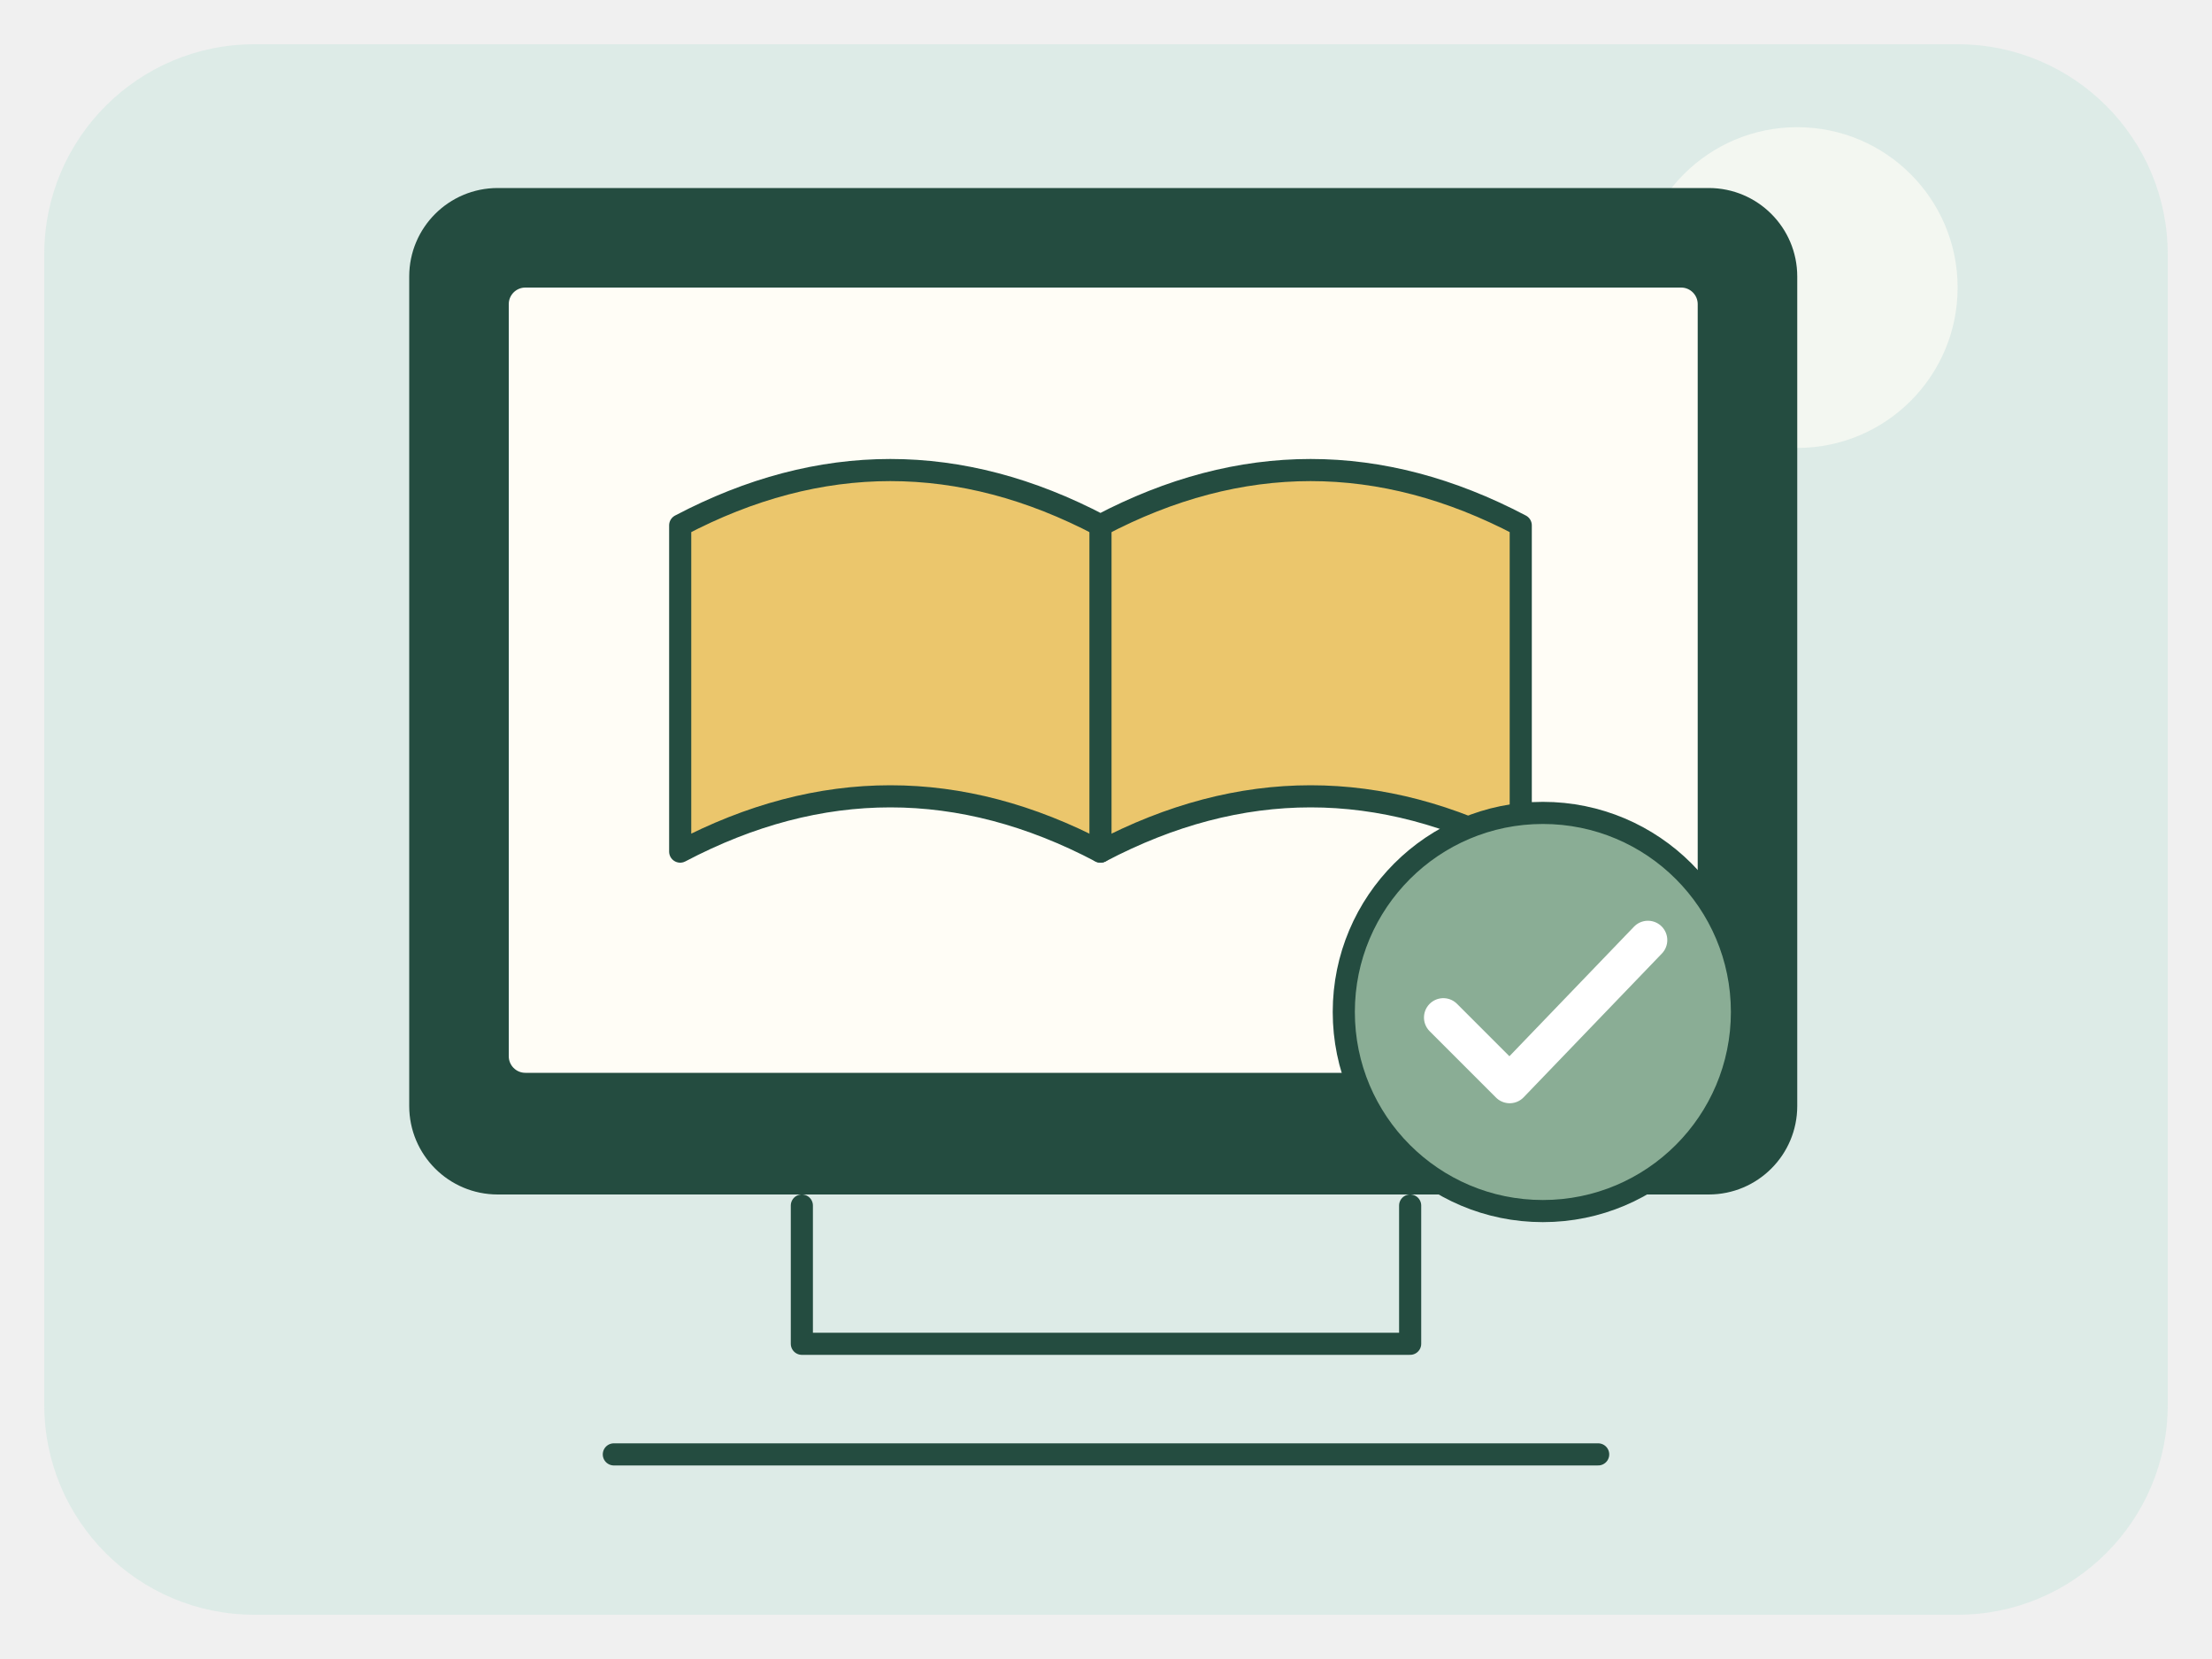
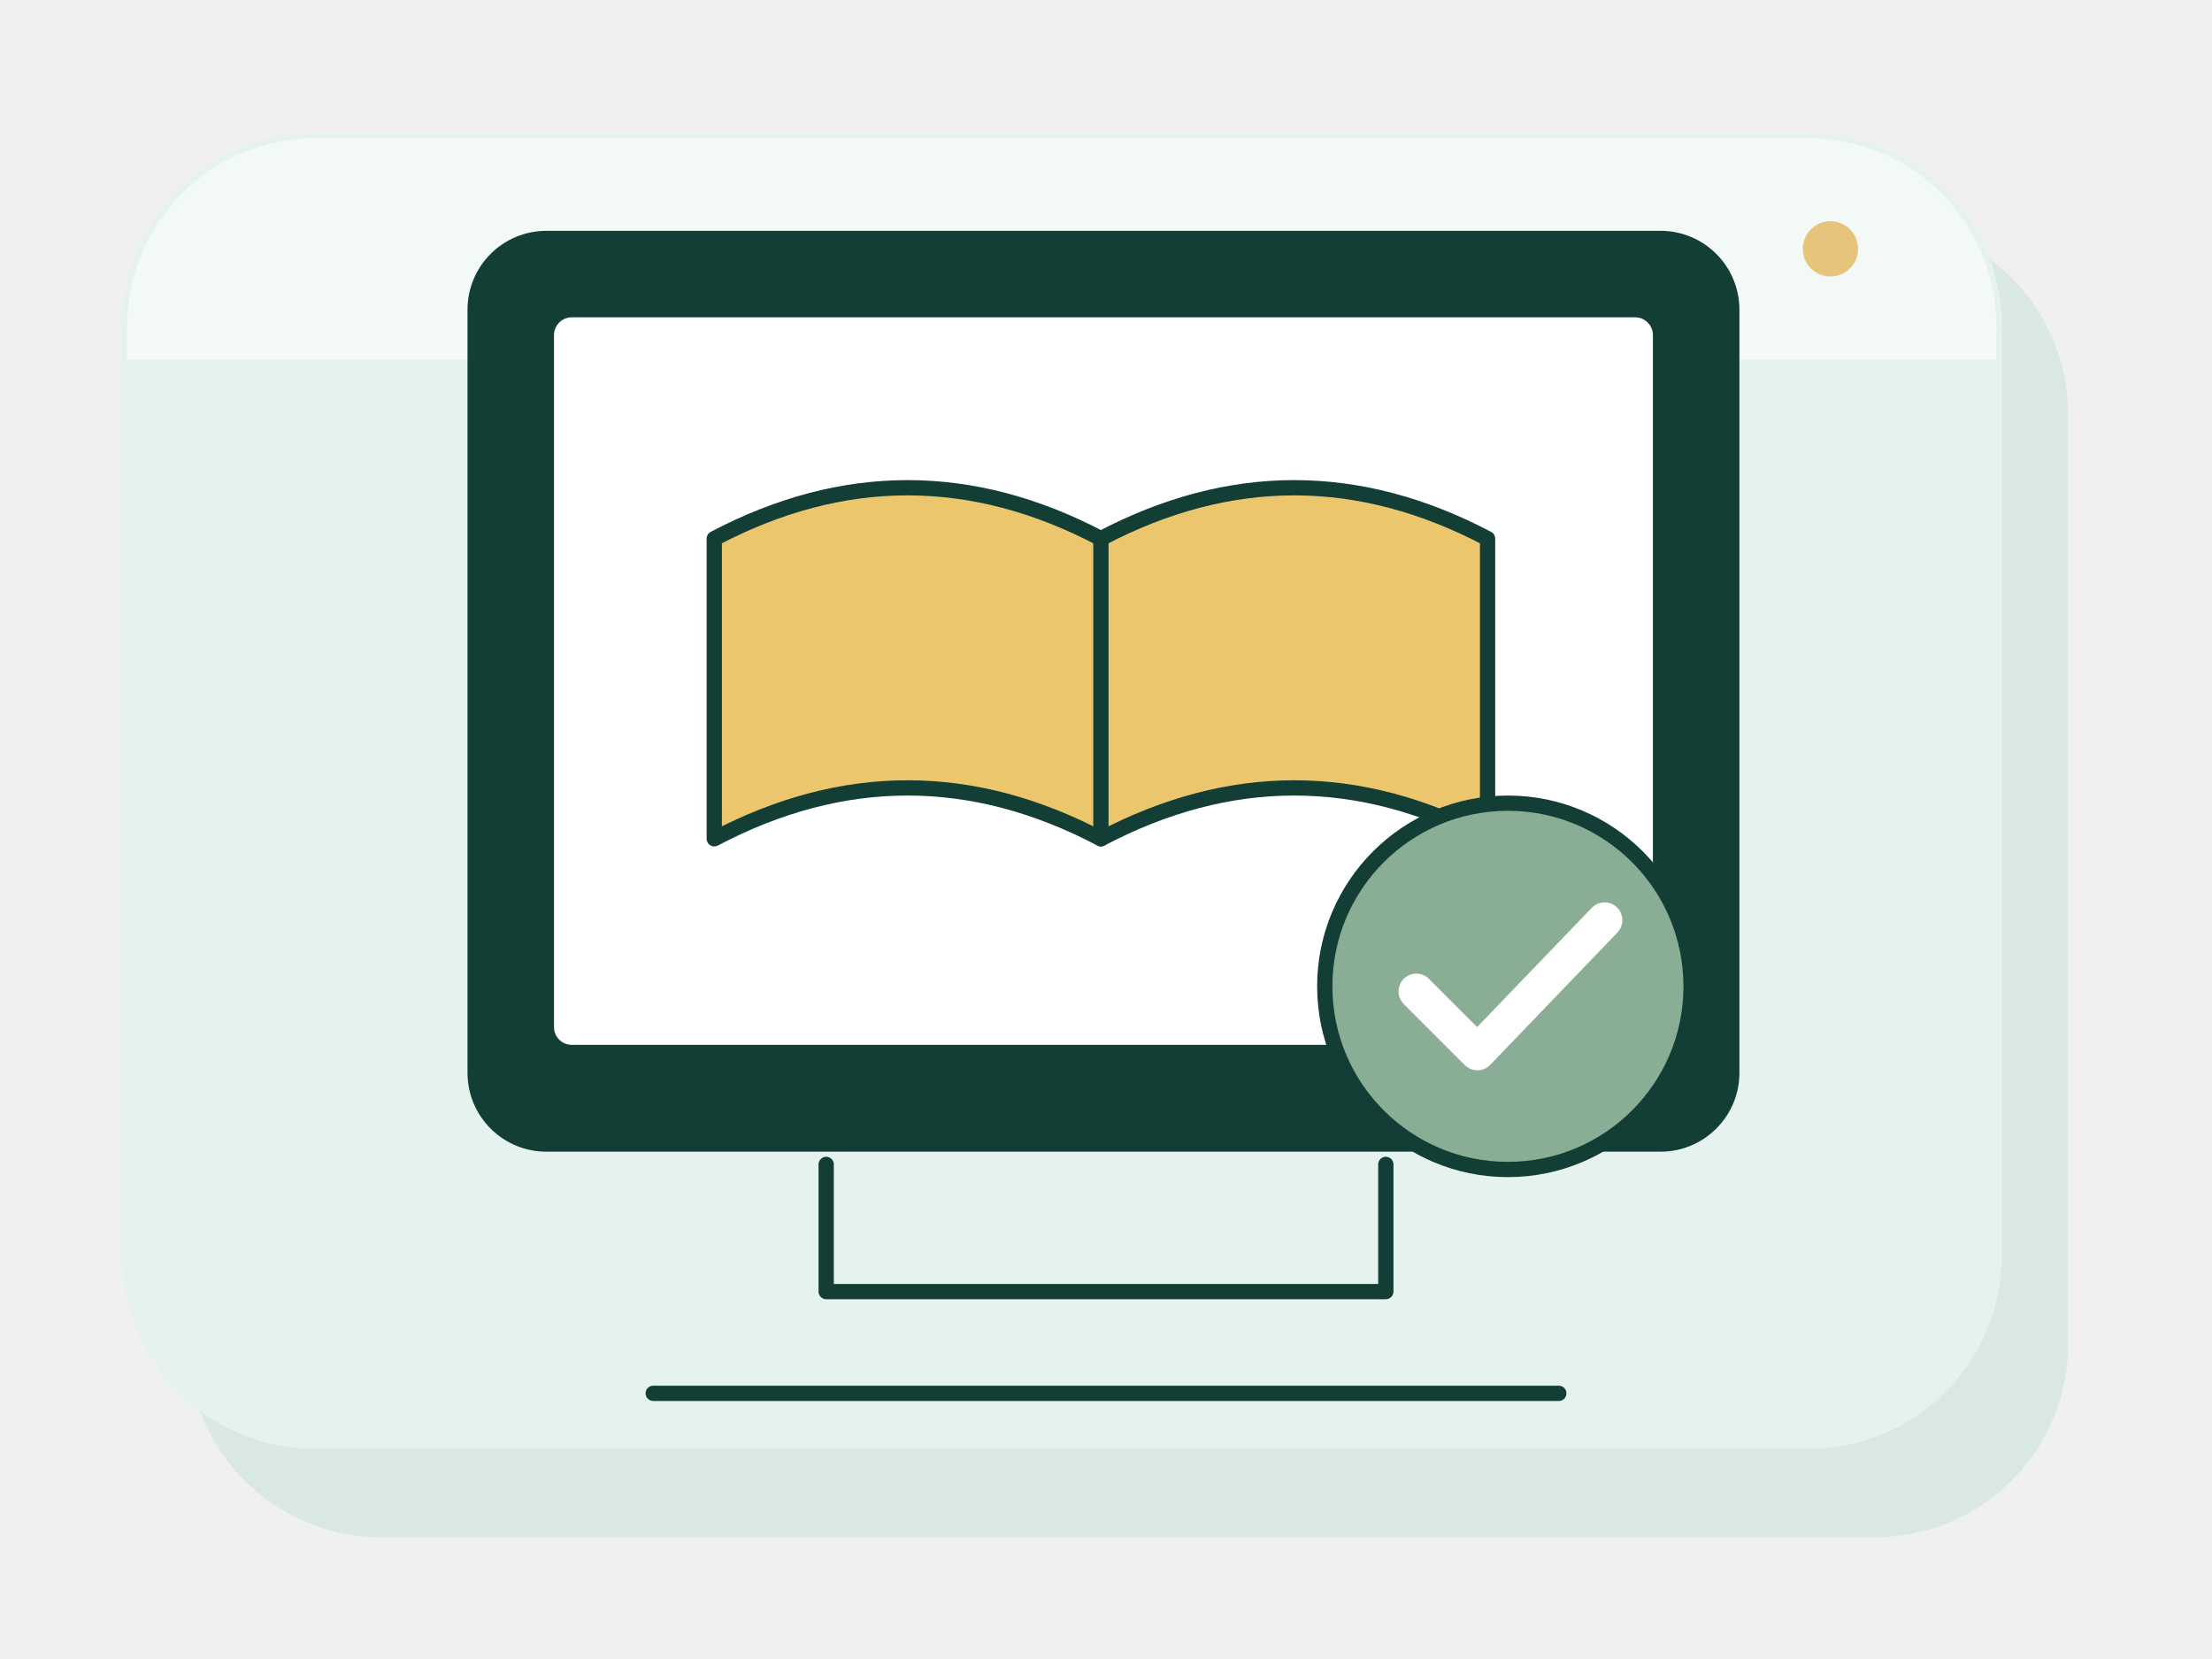
<svg xmlns="http://www.w3.org/2000/svg" viewBox="0 0 400 300" fill="none">
-   <rect x="8" y="8" width="384" height="284" rx="38" fill="#ddebe7" />
-   <circle cx="325" cy="52" r="29" fill="#fffdf6" opacity=".65" />
-   <g stroke="#244c40" stroke-width="4" stroke-linecap="round" stroke-linejoin="round">
-     <rect x="76" y="36" width="247" height="178" rx="14" fill="#244c40" />
-     <rect x="90" y="50" width="219" height="146" rx="5" fill="#fffdf6" />
-     <path d="M145 218v25h110v-25M111 263h178" />
-     <path d="M123 95q38-20 76 0 38-20 76 0v59q-38-20-76 0-38-20-76 0z" fill="#ebc66c" />
-     <path d="M199 95v59" />
-     <circle cx="279" cy="183" r="36" fill="#8aad95" />
-     <path d="m261 184 12 12 25-26" stroke="#fff" stroke-width="7" />
+   <rect x="34" y="40" width="340" height="238" rx="35" fill="#d9e9e1" />
+   <rect x="22" y="24" width="340" height="238" rx="35" fill="#e6f2ed" />
+   <path d="M57 25h270a34 34 0 0 1 34 34v6H23v-6a34 34 0 0 1 34-34Z" fill="#f3f9f6" />
+   <circle cx="331" cy="45" r="5" fill="#e7c47c" />
+   <g transform="translate(16 10) scale(.92)">
+     <g stroke="#123e35" stroke-width="3" stroke-linecap="round" stroke-linejoin="round">
+       <rect x="76" y="36" width="247" height="178" rx="14" fill="#123e35" />
+       <g transform="translate(0 5)" opacity=".16">
+         <rect x="90" y="50" width="219" height="146" rx="5" fill="#123e35" />
+       </g>
+       <rect x="90" y="50" width="219" height="146" rx="5" fill="#ffffff" />
+       <path d="M145 218v25h110v-25M111 263h178" />
+       <path d="M123 95q38-20 76 0 38-20 76 0v59q-38-20-76 0-38-20-76 0z" fill="#ebc66c" />
+       <path d="M199 95v59" />
+       <circle cx="279" cy="183" r="36" fill="#8aad95" />
+       <path d="m261 184 12 12 25-26" stroke="#fff" stroke-width="7" />
+     </g>
  </g>
</svg>
